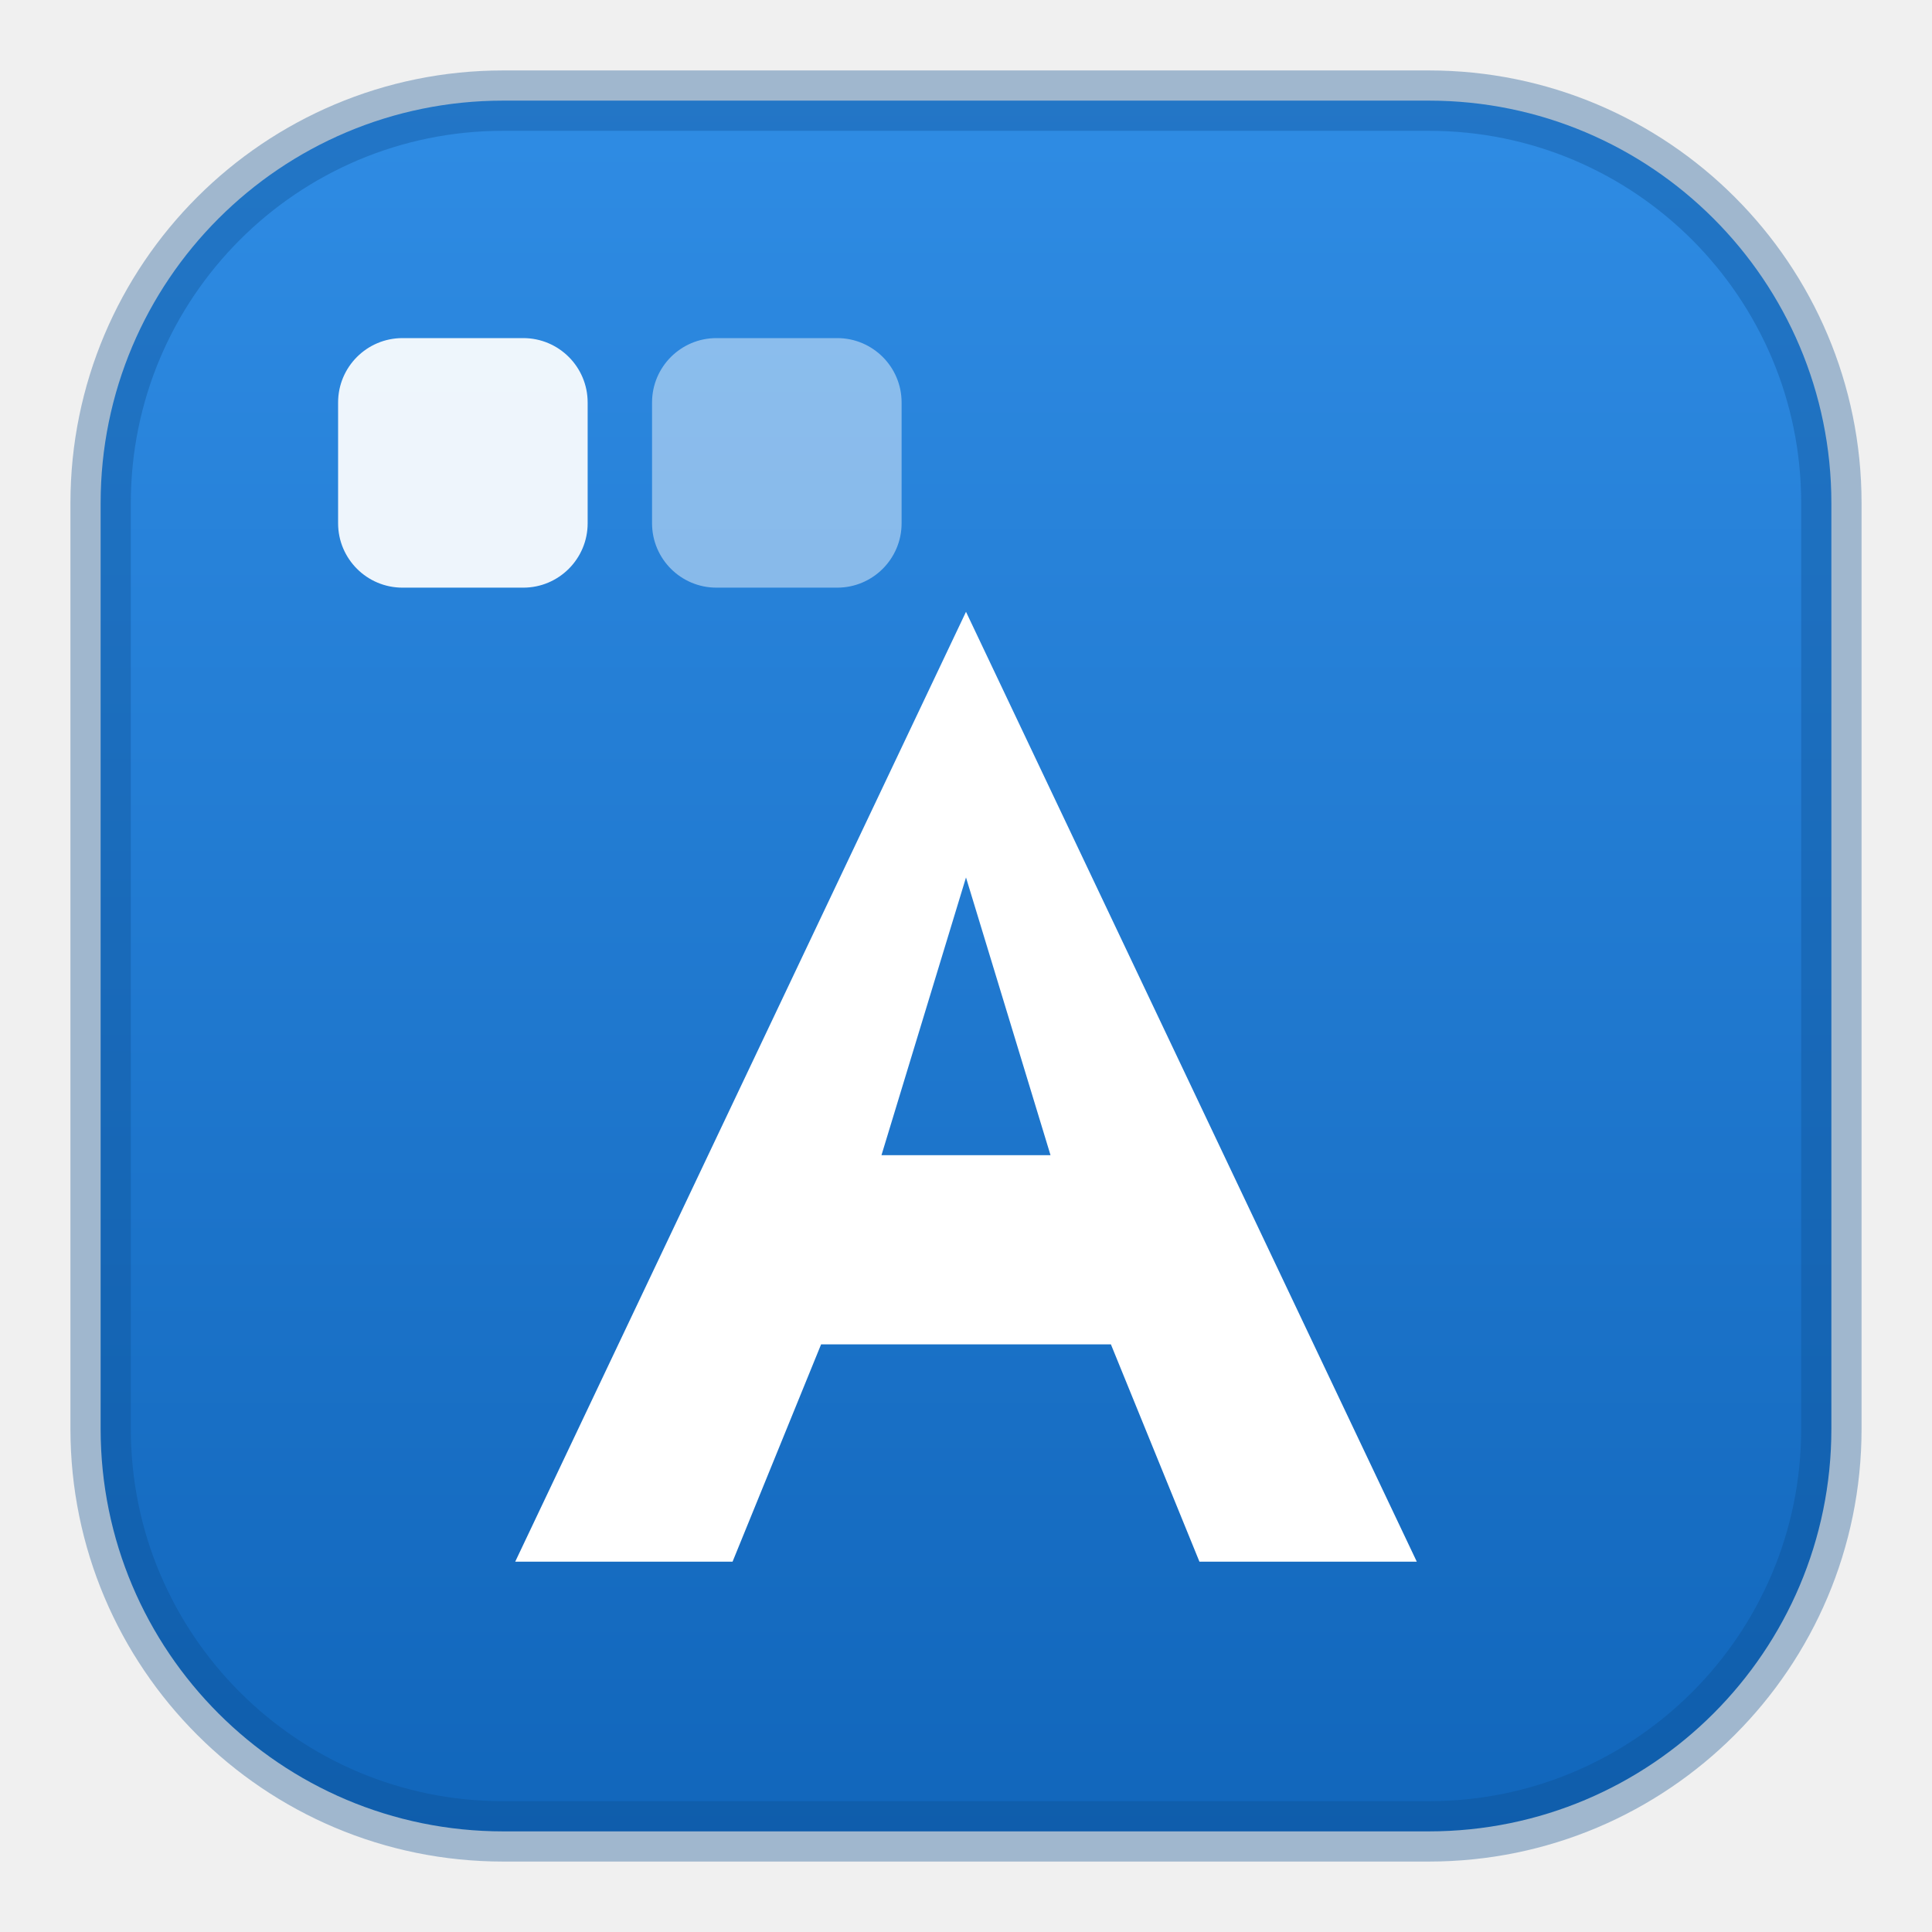
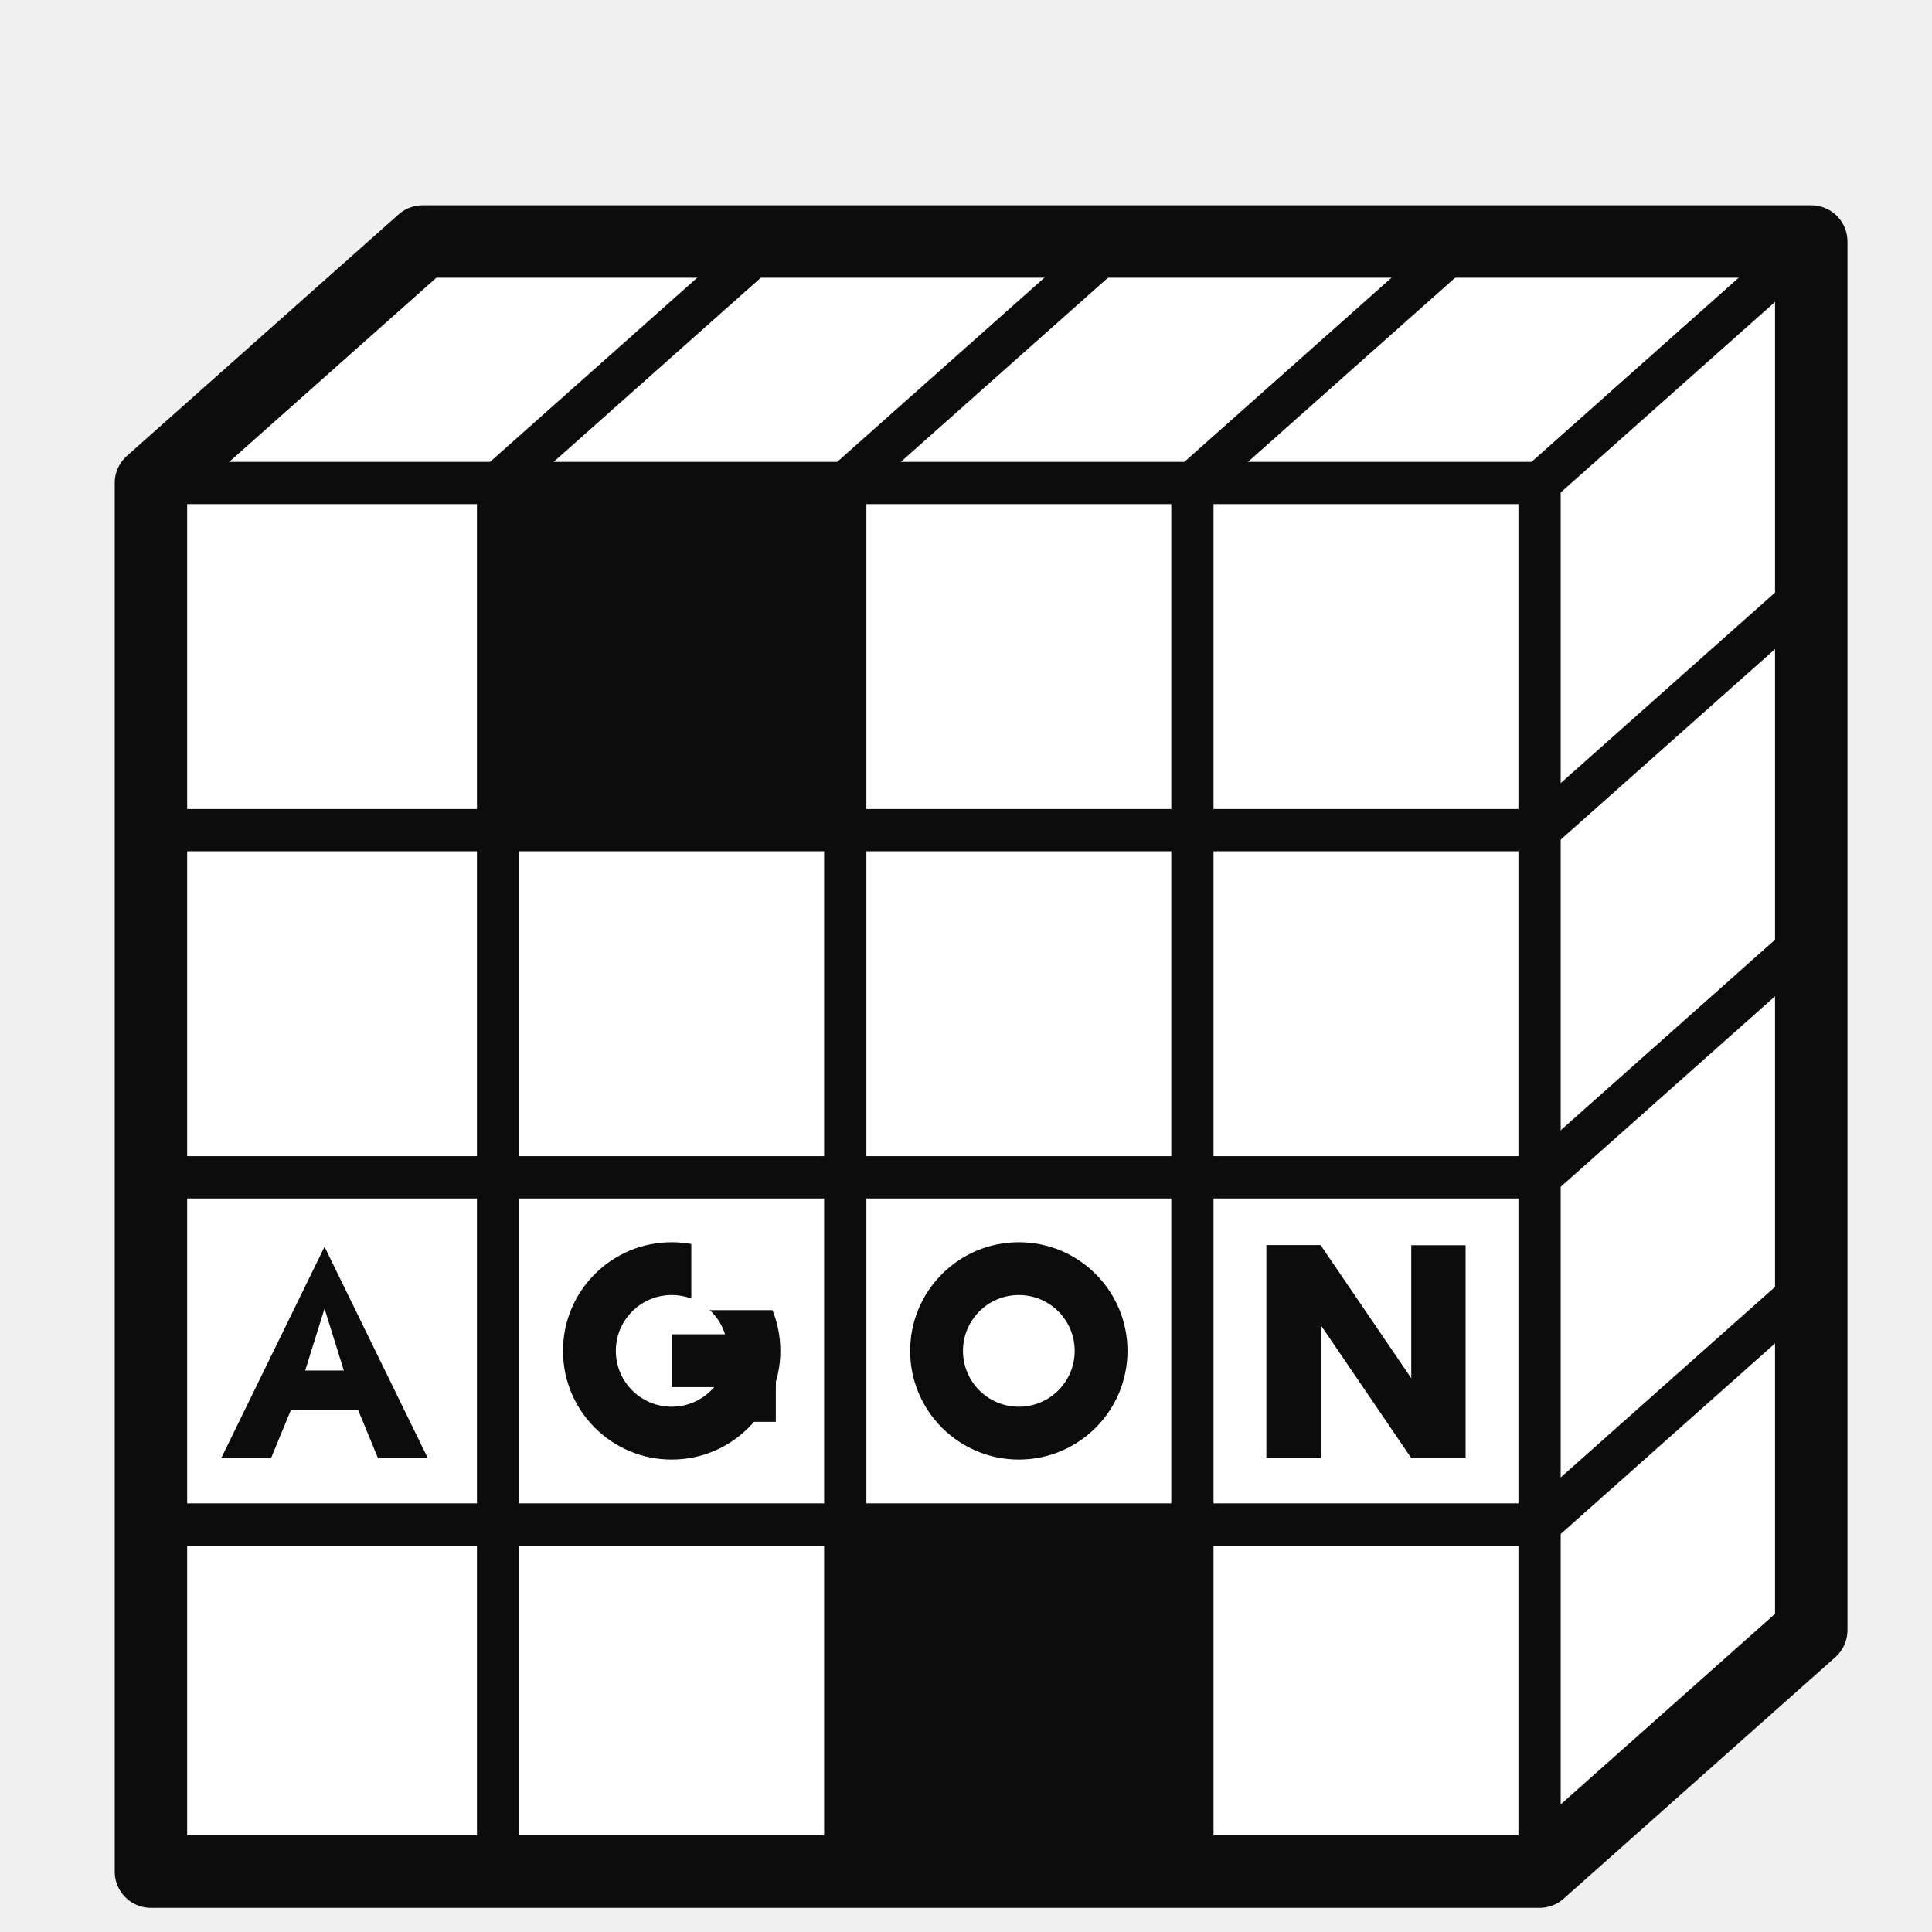
- <svg xmlns="http://www.w3.org/2000/svg" viewBox="0 0 24 24">
-   <defs>
-     <linearGradient id="agonbg" x1="0" y1="0" x2="0" y2="1">
-       <stop offset="0" stop-color="#2f8ce4" />
-       <stop offset="1" stop-color="#1166bb" />
-     </linearGradient>
-   </defs>
-   <rect x="1.25" y="1.25" width="21.5" height="21.5" rx="5" fill="url(#agonbg)" />
-   <rect x="1.25" y="1.25" width="21.5" height="21.5" rx="5" fill="none" stroke="#0d4f8f" stroke-opacity=".35" stroke-width=".75" />
-   <rect x="4.2" y="4.2" width="3.1" height="3.1" rx=".8" fill="#fff" opacity=".92" />
-   <rect x="8.1" y="4.2" width="3.1" height="3.1" rx=".8" fill="#fff" opacity=".45" />
-   <path fill="#fff" fill-rule="evenodd" d="M12 7.6 L17.6 19.4 H14.9 L13.8 16.7 H10.2 L9.1 19.4 H6.4 Z M12 10.9 L13.05 14.35 H10.95 Z" />
+ <svg xmlns="http://www.w3.org/2000/svg" viewBox="0 0 64 64">
+   <path d="M5 16 L14 8 H60 V54 L51 62 H5 Z" fill="#fff" />
+   <rect x="16.5" y="16" width="11.5" height="11.5" fill="#0c0c0d" />
+   <rect x="28" y="50.5" width="11.5" height="11.5" fill="#0c0c0d" />
+   <g stroke="#0c0c0d" stroke-width="1.4" fill="none" stroke-linejoin="round" stroke-linecap="round">
+     <path d="M16.5 16 V62 M28 16 V62 M39.5 16 V62" />
+     <path d="M5 27.5 H51 M5 39 H51 M5 50.5 H51" />
+     <path d="M16.5 16 L25.5 8 M28 16 L37 8 M39.5 16 L48.5 8" />
+     <path d="M51 27.5 L60 19.5 M51 39 L60 31 M51 50.5 L60 42.5" />
+     <path d="M5 16 H51 M51 16 V62 M51 16 L60 8" />
+   </g>
+   <path d="M5 16 L14 8 H60 V54 L51 62 H5 Z" fill="none" stroke="#0c0c0d" stroke-width="2.4" stroke-linejoin="round" />
+   <path fill="#0c0c0d" fill-rule="evenodd" d="M10.75 41.3 L14.17 48.3 H12.52 L11.86 46.7 H9.64 L8.98 48.3 H7.33 Z            M10.75 43.35 L11.39 45.4 H10.11 Z" />
+   <circle cx="22.25" cy="44.75" r="3.6" fill="#0c0c0d" />
+   <circle cx="22.25" cy="44.75" r="1.85" fill="#fff" />
+   <rect x="22.9" y="40.8" width="3.4" height="2.6" fill="#fff" />
+   <rect x="22.25" y="44.2" width="3.45" height="1.75" fill="#0c0c0d" />
+   <rect x="24.15" y="44.2" width="1.55" height="2.9" fill="#0c0c0d" />
+   <circle cx="33.75" cy="44.75" r="3.6" fill="#0c0c0d" />
+   <circle cx="33.75" cy="44.75" r="1.85" fill="#fff" />
+   <rect x="41.95" y="41.25" width="1.8" height="7.05" fill="#0c0c0d" />
+   <rect x="46.75" y="41.25" width="1.8" height="7.05" fill="#0c0c0d" />
+   <path d="M41.95 41.25 L43.75 41.25 L48.55 48.3 L46.75 48.3 Z" fill="#0c0c0d" />
</svg>
